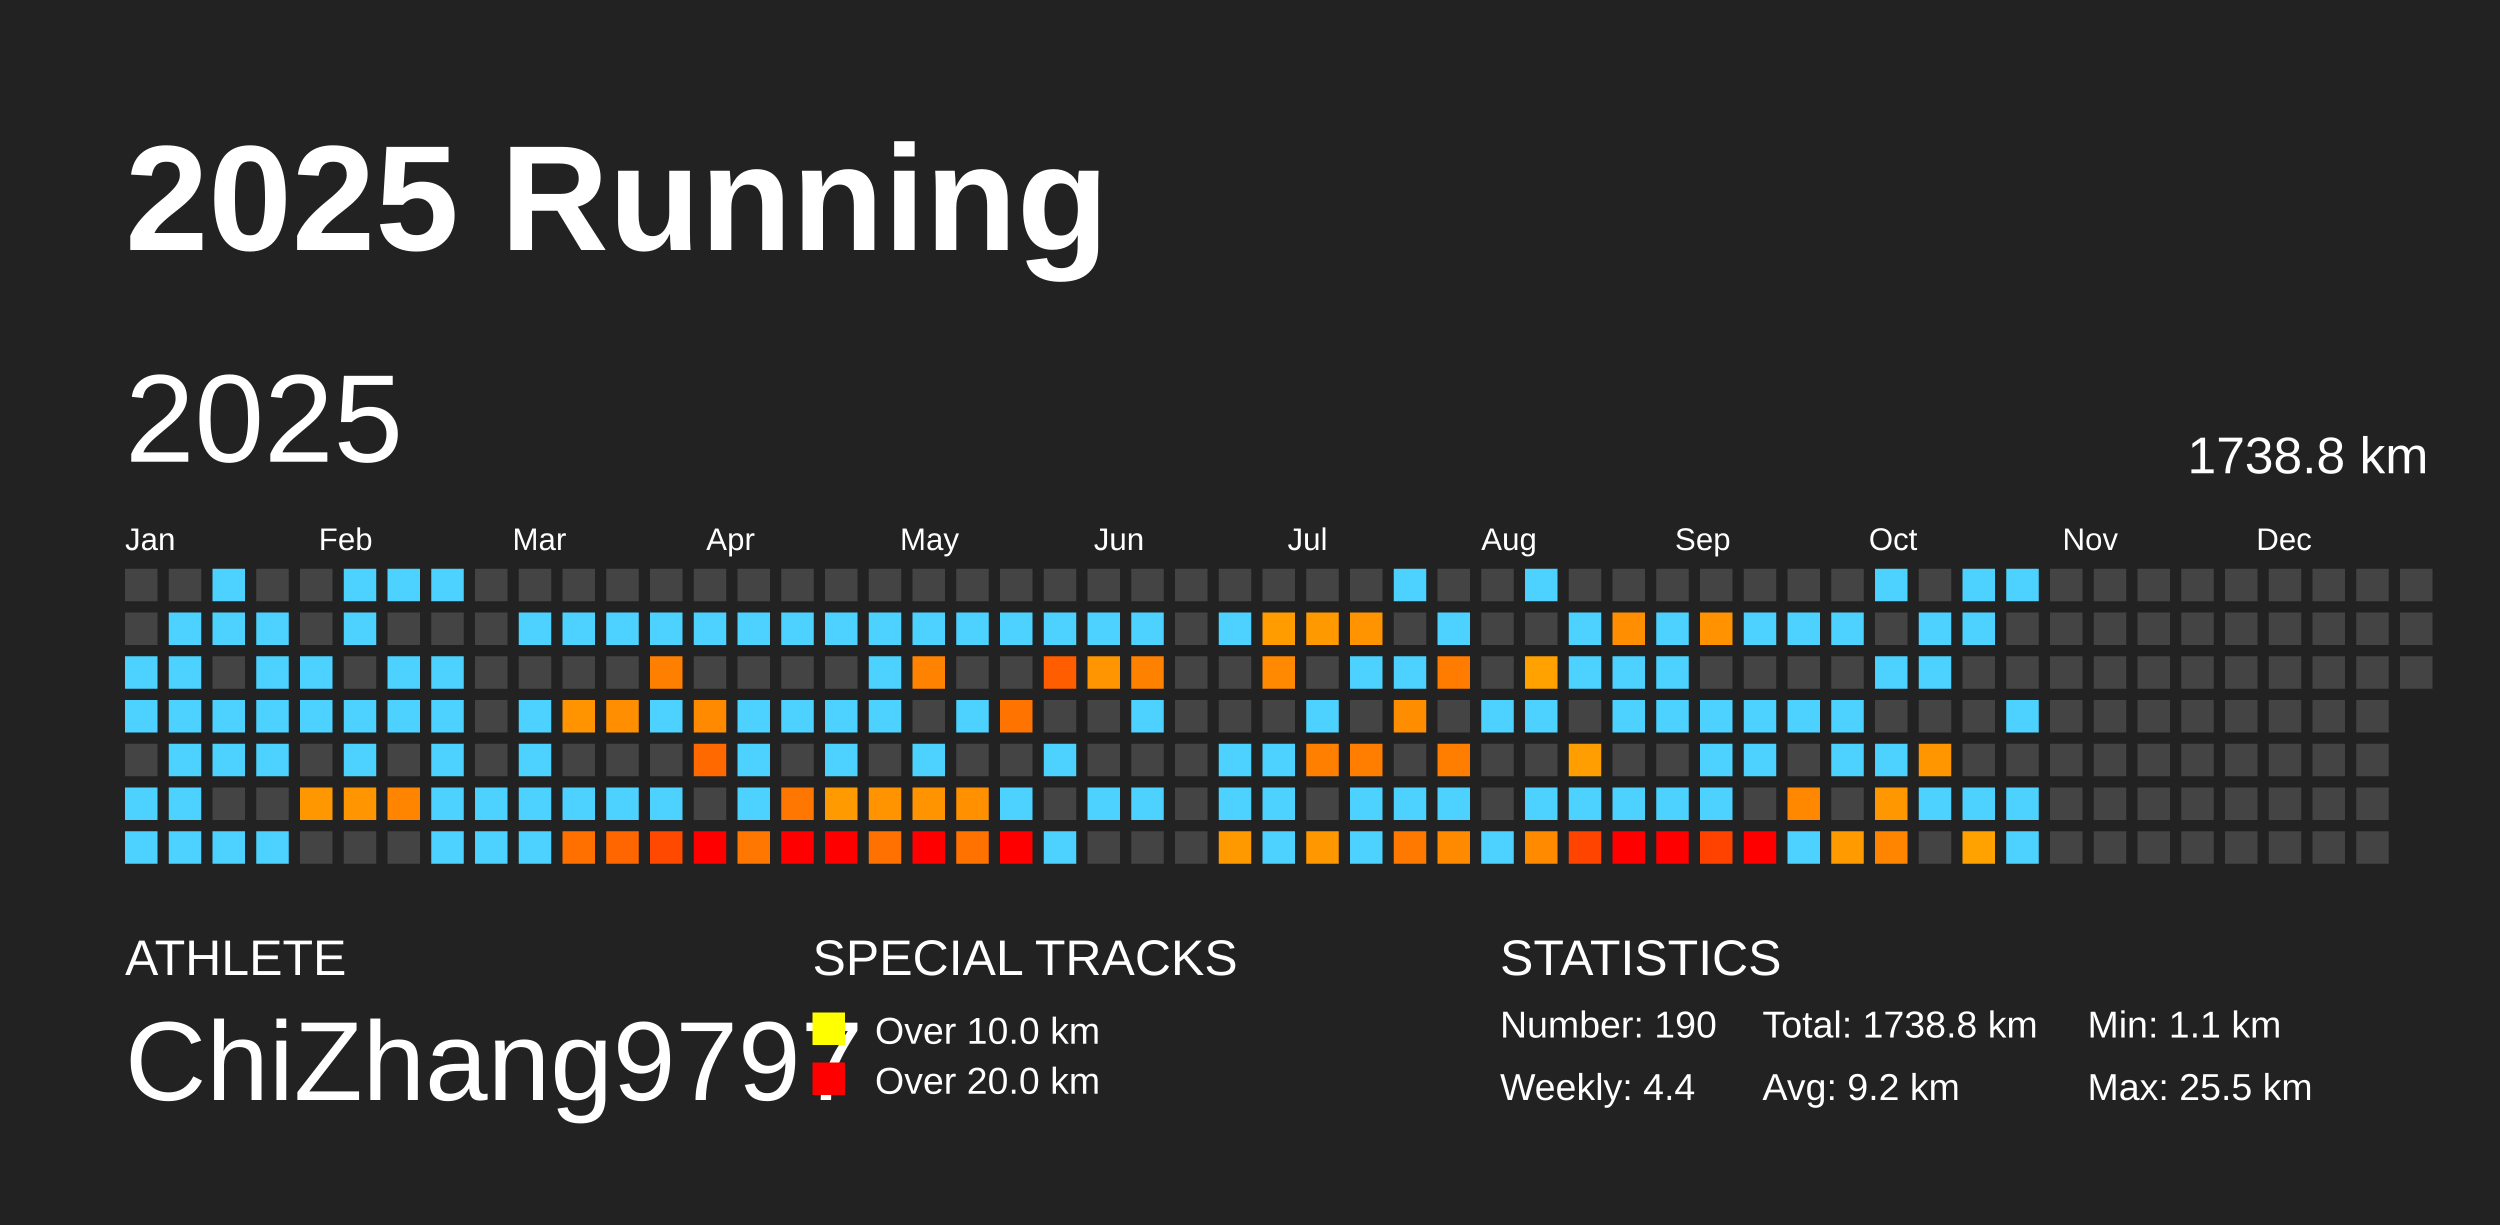
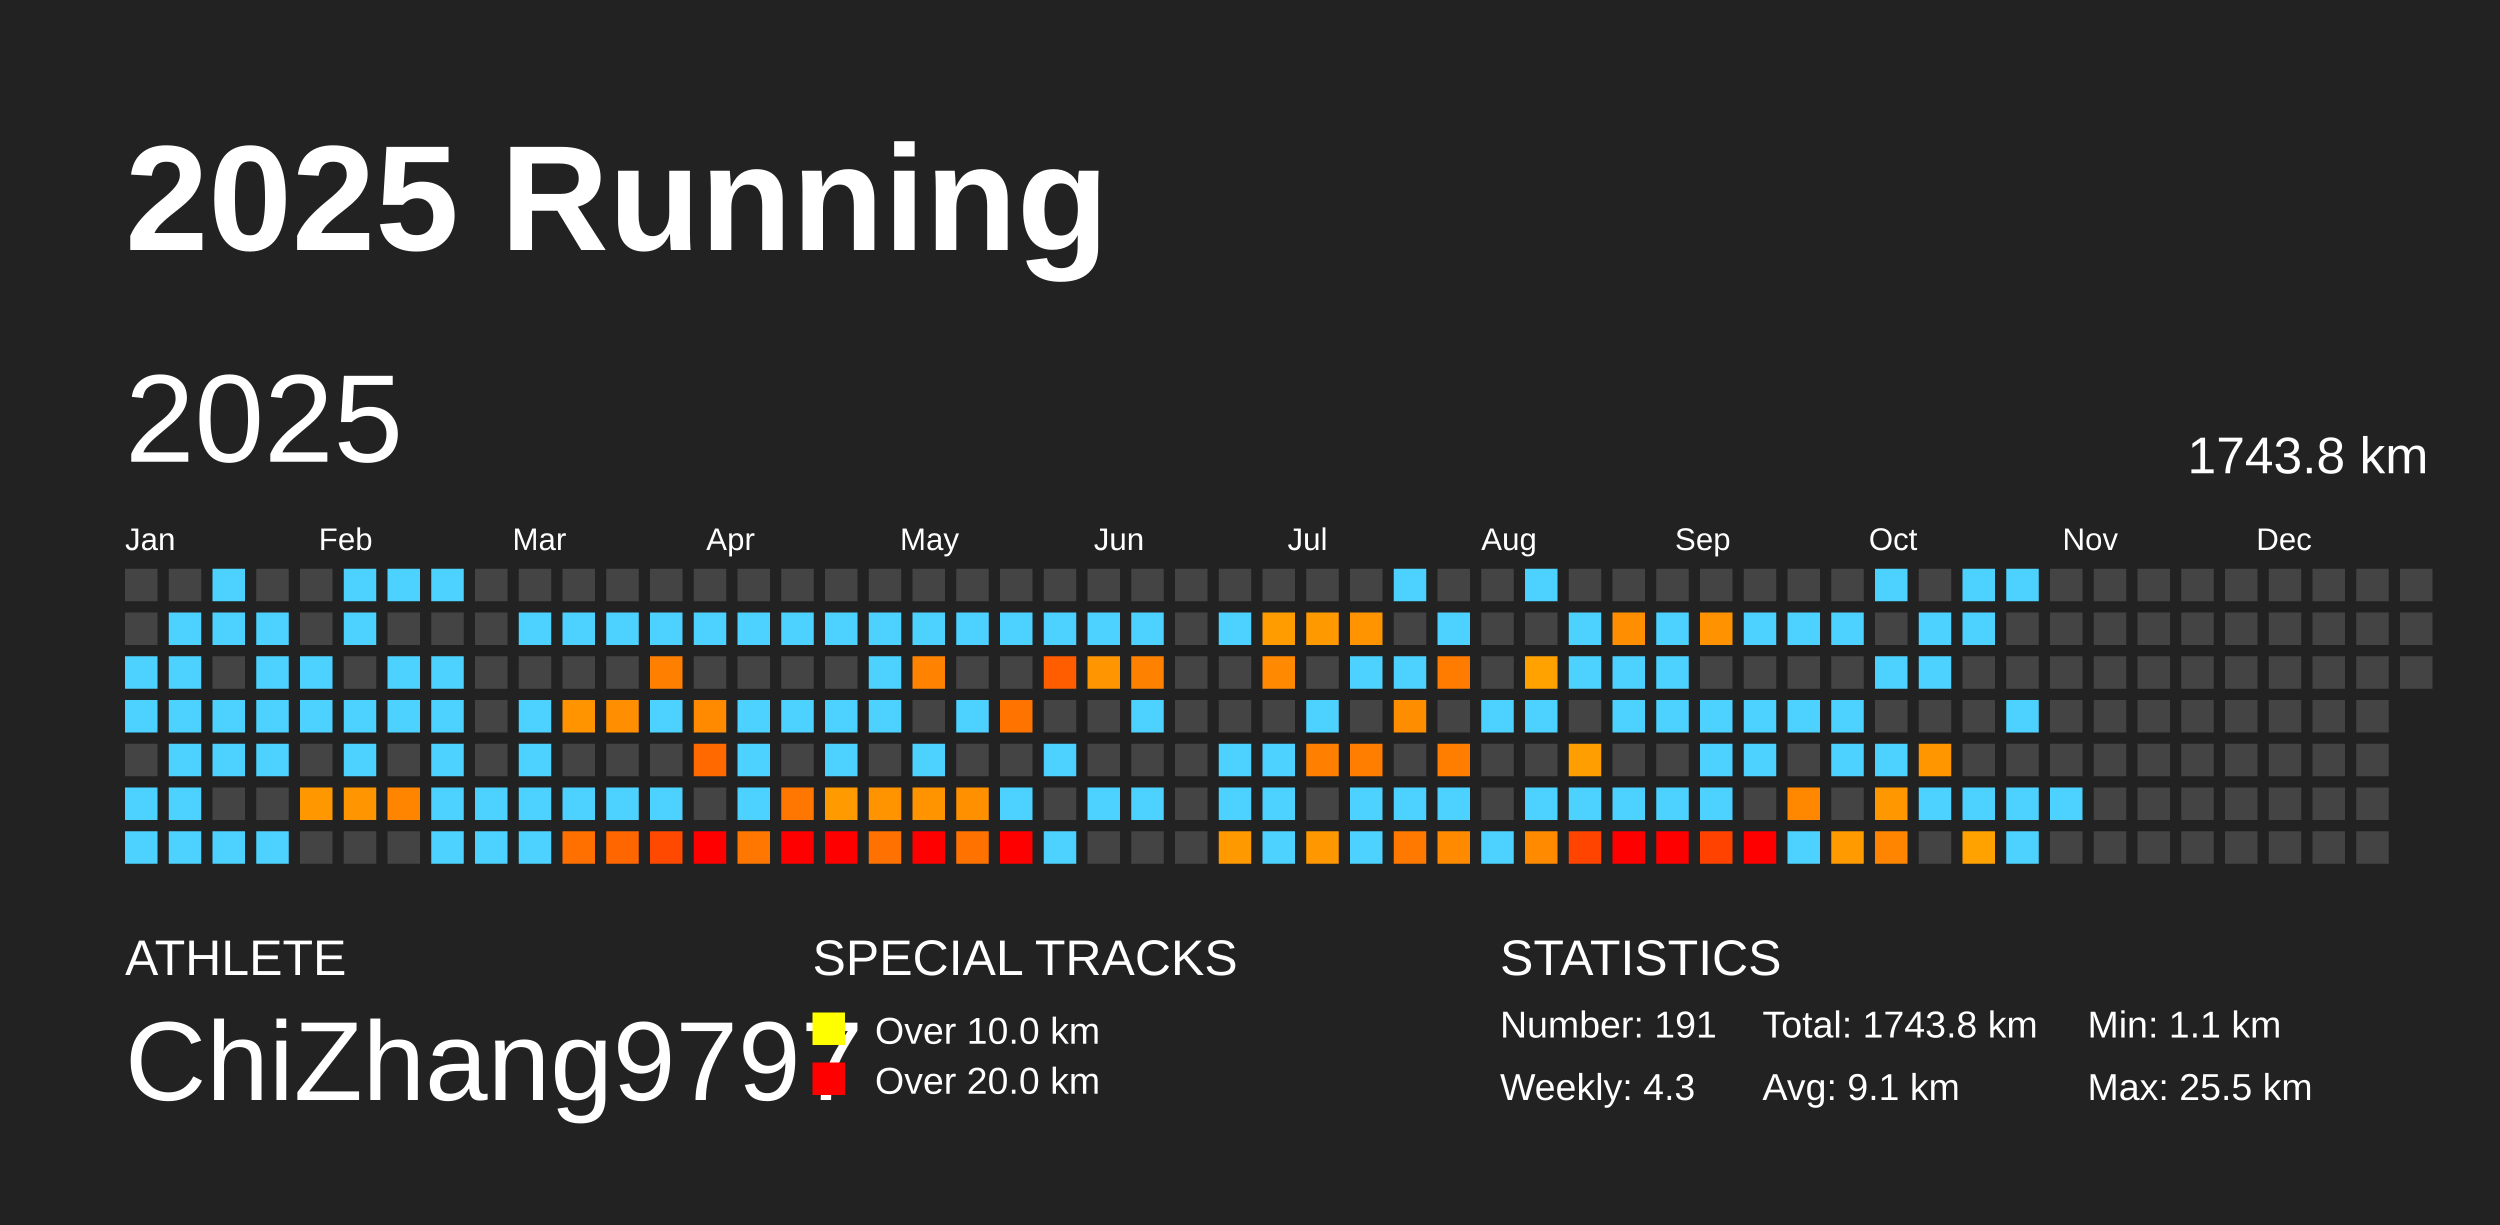
<svg xmlns="http://www.w3.org/2000/svg" baseProfile="full" height="98mm" version="1.1" viewBox="0,0,200,98" width="200mm">
  <defs />
  <rect fill="#222222" height="98" width="200" x="0" y="0" />
  <text fill="#FFFFFF" style="font-size:12px; font-family:Arial; font-weight:bold;" x="10" y="20">2025 Running</text>
  <text fill="#FFFFFF" style="font-size:4px; font-family:Arial" x="10" y="78">ATHLETE</text>
  <text fill="#FFFFFF" style="font-size:9px; font-family:Arial" x="10" y="88">ChiZhang9797</text>
  <text fill="#FFFFFF" style="font-size:4px; font-family:Arial" x="65" y="78">SPECIAL TRACKS</text>
  <rect fill="yellow" height="2.6" width="2.6" x="65" y="81" />
  <text fill="#FFFFFF" style="font-size:3px; font-family:Arial" x="70" y="83.5">Over 10.0 km</text>
  <rect fill="red" height="2.6" width="2.6" x="65" y="85" />
  <text fill="#FFFFFF" style="font-size:3px; font-family:Arial" x="70" y="87.5">Over 20.0 km</text>
  <text fill="#FFFFFF" style="font-size:4px; font-family:Arial" x="120" y="78">STATISTICS</text>
-   <text fill="#FFFFFF" style="font-size:3px; font-family:Arial" x="120" y="83">Number: 190</text>
-   <text fill="#FFFFFF" style="font-size:3px; font-family:Arial" x="120" y="88">Weekly: 4.4</text>
-   <text fill="#FFFFFF" style="font-size:3px; font-family:Arial" x="141" y="83">Total: 1738.8 km</text>
-   <text fill="#FFFFFF" style="font-size:3px; font-family:Arial" x="141" y="88">Avg: 9.2 km</text>
+   <text fill="#FFFFFF" style="font-size:3px; font-family:Arial" x="120" y="83">Number: 191</text>
+   <text fill="#FFFFFF" style="font-size:3px; font-family:Arial" x="120" y="88">Weekly: 4.3</text>
+   <text fill="#FFFFFF" style="font-size:3px; font-family:Arial" x="141" y="83">Total: 1743.8 km</text>
+   <text fill="#FFFFFF" style="font-size:3px; font-family:Arial" x="141" y="88">Avg: 9.1 km</text>
  <text fill="#FFFFFF" style="font-size:3px; font-family:Arial" x="167" y="83">Min: 1.1 km</text>
  <text fill="#FFFFFF" style="font-size:3px; font-family:Arial" x="167" y="88">Max: 25.5 km</text>
  <text dominant-baseline="hanging" fill="#FFFFFF" style="font-size:10.0px; font-family:Arial;" x="10" y="30">2025</text>
-   <text dominant-baseline="hanging" fill="#FFFFFF" style="font-size:4.125px; font-family:Arial;" x="175" y="35">1738.8 km</text>
+   <text dominant-baseline="hanging" fill="#FFFFFF" style="font-size:4.125px; font-family:Arial;" x="175" y="35">1743.8 km</text>
  <text fill="#FFFFFF" style="font-size:2.5px; font-family:Arial" x="10.0" y="44">Jan</text>
  <text fill="#FFFFFF" style="font-size:2.5px; font-family:Arial" x="25.5" y="44">Feb</text>
  <text fill="#FFFFFF" style="font-size:2.5px; font-family:Arial" x="41.0" y="44">Mar</text>
  <text fill="#FFFFFF" style="font-size:2.5px; font-family:Arial" x="56.5" y="44">Apr</text>
  <text fill="#FFFFFF" style="font-size:2.5px; font-family:Arial" x="72.0" y="44">May</text>
  <text fill="#FFFFFF" style="font-size:2.5px; font-family:Arial" x="87.5" y="44">Jun</text>
  <text fill="#FFFFFF" style="font-size:2.5px; font-family:Arial" x="103.0" y="44">Jul</text>
  <text fill="#FFFFFF" style="font-size:2.5px; font-family:Arial" x="118.5" y="44">Aug</text>
  <text fill="#FFFFFF" style="font-size:2.5px; font-family:Arial" x="134.0" y="44">Sep</text>
  <text fill="#FFFFFF" style="font-size:2.5px; font-family:Arial" x="149.5" y="44">Oct</text>
  <text fill="#FFFFFF" style="font-size:2.5px; font-family:Arial" x="165.0" y="44">Nov</text>
  <text fill="#FFFFFF" style="font-size:2.5px; font-family:Arial" x="180.5" y="44">Dec</text>
  <rect fill="#444444" height="2.6" width="2.6" x="10.0" y="45.5" />
  <rect fill="#444444" height="2.6" width="2.6" x="10.0" y="49.0" />
  <rect fill="#4dd2ff" height="2.6" width="2.6" x="10.0" y="52.5" />
  <rect fill="#4dd2ff" height="2.6" width="2.6" x="10.0" y="56.0" />
  <rect fill="#444444" height="2.6" width="2.6" x="10.0" y="59.5" />
  <rect fill="#4dd2ff" height="2.6" width="2.6" x="10.0" y="63.0" />
  <rect fill="#4dd2ff" height="2.6" width="2.6" x="10.0" y="66.5" />
  <rect fill="#444444" height="2.6" width="2.6" x="13.5" y="45.5" />
  <rect fill="#4dd2ff" height="2.6" width="2.6" x="13.5" y="49.0" />
  <rect fill="#4dd2ff" height="2.6" width="2.6" x="13.5" y="52.5" />
  <rect fill="#4dd2ff" height="2.6" width="2.6" x="13.5" y="56.0" />
  <rect fill="#4dd2ff" height="2.6" width="2.6" x="13.5" y="59.5" />
  <rect fill="#4dd2ff" height="2.6" width="2.6" x="13.5" y="63.0" />
  <rect fill="#4dd2ff" height="2.6" width="2.6" x="13.5" y="66.5" />
  <rect fill="#4dd2ff" height="2.6" width="2.6" x="17.0" y="45.5" />
  <rect fill="#4dd2ff" height="2.6" width="2.6" x="17.0" y="49.0" />
  <rect fill="#444444" height="2.6" width="2.6" x="17.0" y="52.5" />
  <rect fill="#4dd2ff" height="2.6" width="2.6" x="17.0" y="56.0" />
  <rect fill="#4dd2ff" height="2.6" width="2.6" x="17.0" y="59.5" />
  <rect fill="#444444" height="2.6" width="2.6" x="17.0" y="63.0" />
  <rect fill="#4dd2ff" height="2.6" width="2.6" x="17.0" y="66.5" />
  <rect fill="#444444" height="2.6" width="2.6" x="20.5" y="45.5" />
  <rect fill="#4dd2ff" height="2.6" width="2.6" x="20.5" y="49.0" />
  <rect fill="#4dd2ff" height="2.6" width="2.6" x="20.5" y="52.5" />
  <rect fill="#4dd2ff" height="2.6" width="2.6" x="20.5" y="56.0" />
  <rect fill="#4dd2ff" height="2.6" width="2.6" x="20.5" y="59.5" />
  <rect fill="#444444" height="2.6" width="2.6" x="20.5" y="63.0" />
  <rect fill="#4dd2ff" height="2.6" width="2.6" x="20.5" y="66.5" />
  <rect fill="#444444" height="2.6" width="2.6" x="24.0" y="45.5" />
  <rect fill="#444444" height="2.6" width="2.6" x="24.0" y="49.0" />
  <rect fill="#4dd2ff" height="2.6" width="2.6" x="24.0" y="52.5" />
  <rect fill="#4dd2ff" height="2.6" width="2.6" x="24.0" y="56.0" />
  <rect fill="#444444" height="2.6" width="2.6" x="24.0" y="59.5" />
  <rect fill="#ff9800" height="2.6" width="2.6" x="24.0" y="63.0" />
  <rect fill="#444444" height="2.6" width="2.6" x="24.0" y="66.5" />
  <rect fill="#4dd2ff" height="2.6" width="2.6" x="27.5" y="45.5" />
  <rect fill="#4dd2ff" height="2.6" width="2.6" x="27.5" y="49.0" />
  <rect fill="#444444" height="2.6" width="2.6" x="27.5" y="52.5" />
  <rect fill="#4dd2ff" height="2.6" width="2.6" x="27.5" y="56.0" />
  <rect fill="#4dd2ff" height="2.6" width="2.6" x="27.5" y="59.5" />
  <rect fill="#ff9500" height="2.6" width="2.6" x="27.5" y="63.0" />
  <rect fill="#444444" height="2.6" width="2.6" x="27.5" y="66.5" />
  <rect fill="#4dd2ff" height="2.6" width="2.6" x="31.0" y="45.5" />
  <rect fill="#444444" height="2.6" width="2.6" x="31.0" y="49.0" />
  <rect fill="#4dd2ff" height="2.6" width="2.6" x="31.0" y="52.5" />
  <rect fill="#4dd2ff" height="2.6" width="2.6" x="31.0" y="56.0" />
  <rect fill="#444444" height="2.6" width="2.6" x="31.0" y="59.5" />
  <rect fill="#ff8400" height="2.6" width="2.6" x="31.0" y="63.0" />
  <rect fill="#444444" height="2.6" width="2.6" x="31.0" y="66.5" />
  <rect fill="#4dd2ff" height="2.6" width="2.6" x="34.5" y="45.5" />
  <rect fill="#444444" height="2.6" width="2.6" x="34.5" y="49.0" />
  <rect fill="#4dd2ff" height="2.6" width="2.6" x="34.5" y="52.5" />
  <rect fill="#4dd2ff" height="2.6" width="2.6" x="34.5" y="56.0" />
  <rect fill="#4dd2ff" height="2.6" width="2.6" x="34.5" y="59.5" />
  <rect fill="#4dd2ff" height="2.6" width="2.6" x="34.5" y="63.0" />
  <rect fill="#4dd2ff" height="2.6" width="2.6" x="34.5" y="66.5" />
  <rect fill="#444444" height="2.6" width="2.6" x="38.0" y="45.5" />
  <rect fill="#444444" height="2.6" width="2.6" x="38.0" y="49.0" />
  <rect fill="#444444" height="2.6" width="2.6" x="38.0" y="52.5" />
  <rect fill="#444444" height="2.6" width="2.6" x="38.0" y="56.0" />
  <rect fill="#444444" height="2.6" width="2.6" x="38.0" y="59.5" />
  <rect fill="#4dd2ff" height="2.6" width="2.6" x="38.0" y="63.0" />
  <rect fill="#4dd2ff" height="2.6" width="2.6" x="38.0" y="66.5" />
  <rect fill="#444444" height="2.6" width="2.6" x="41.5" y="45.5" />
  <rect fill="#4dd2ff" height="2.6" width="2.6" x="41.5" y="49.0" />
  <rect fill="#444444" height="2.6" width="2.6" x="41.5" y="52.5" />
  <rect fill="#4dd2ff" height="2.6" width="2.6" x="41.5" y="56.0" />
  <rect fill="#4dd2ff" height="2.6" width="2.6" x="41.5" y="59.5" />
  <rect fill="#4dd2ff" height="2.6" width="2.6" x="41.5" y="63.0" />
  <rect fill="#4dd2ff" height="2.6" width="2.6" x="41.5" y="66.5" />
  <rect fill="#444444" height="2.6" width="2.6" x="45.0" y="45.5" />
  <rect fill="#4dd2ff" height="2.6" width="2.6" x="45.0" y="49.0" />
  <rect fill="#444444" height="2.6" width="2.6" x="45.0" y="52.5" />
  <rect fill="#ff9400" height="2.6" width="2.6" x="45.0" y="56.0" />
  <rect fill="#444444" height="2.6" width="2.6" x="45.0" y="59.5" />
  <rect fill="#4dd2ff" height="2.6" width="2.6" x="45.0" y="63.0" />
  <rect fill="#ff7000" height="2.6" width="2.6" x="45.0" y="66.5" />
  <rect fill="#444444" height="2.6" width="2.6" x="48.5" y="45.5" />
  <rect fill="#4dd2ff" height="2.6" width="2.6" x="48.5" y="49.0" />
  <rect fill="#444444" height="2.6" width="2.6" x="48.5" y="52.5" />
  <rect fill="#ff8f00" height="2.6" width="2.6" x="48.5" y="56.0" />
  <rect fill="#444444" height="2.6" width="2.6" x="48.5" y="59.5" />
  <rect fill="#4dd2ff" height="2.6" width="2.6" x="48.5" y="63.0" />
  <rect fill="#ff6600" height="2.6" width="2.6" x="48.5" y="66.5" />
  <rect fill="#444444" height="2.6" width="2.6" x="52.0" y="45.5" />
  <rect fill="#4dd2ff" height="2.6" width="2.6" x="52.0" y="49.0" />
  <rect fill="#ff8000" height="2.6" width="2.6" x="52.0" y="52.5" />
  <rect fill="#4dd2ff" height="2.6" width="2.6" x="52.0" y="56.0" />
  <rect fill="#444444" height="2.6" width="2.6" x="52.0" y="59.5" />
  <rect fill="#4dd2ff" height="2.6" width="2.6" x="52.0" y="63.0" />
  <rect fill="#ff4800" height="2.6" width="2.6" x="52.0" y="66.5" />
  <rect fill="#444444" height="2.6" width="2.6" x="55.5" y="45.5" />
  <rect fill="#4dd2ff" height="2.6" width="2.6" x="55.5" y="49.0" />
  <rect fill="#444444" height="2.6" width="2.6" x="55.5" y="52.5" />
  <rect fill="#ff8a00" height="2.6" width="2.6" x="55.5" y="56.0" />
  <rect fill="#ff6900" height="2.6" width="2.6" x="55.5" y="59.5" />
  <rect fill="#444444" height="2.6" width="2.6" x="55.5" y="63.0" />
  <rect fill="red" height="2.6" width="2.6" x="55.5" y="66.5" />
  <rect fill="#444444" height="2.6" width="2.6" x="59.0" y="45.5" />
  <rect fill="#4dd2ff" height="2.6" width="2.6" x="59.0" y="49.0" />
  <rect fill="#444444" height="2.6" width="2.6" x="59.0" y="52.5" />
  <rect fill="#4dd2ff" height="2.6" width="2.6" x="59.0" y="56.0" />
  <rect fill="#4dd2ff" height="2.6" width="2.6" x="59.0" y="59.5" />
  <rect fill="#4dd2ff" height="2.6" width="2.6" x="59.0" y="63.0" />
  <rect fill="#ff7700" height="2.6" width="2.6" x="59.0" y="66.5" />
  <rect fill="#444444" height="2.6" width="2.6" x="62.5" y="45.5" />
  <rect fill="#4dd2ff" height="2.6" width="2.6" x="62.5" y="49.0" />
  <rect fill="#444444" height="2.6" width="2.6" x="62.5" y="52.5" />
  <rect fill="#4dd2ff" height="2.6" width="2.6" x="62.5" y="56.0" />
  <rect fill="#444444" height="2.6" width="2.6" x="62.5" y="59.5" />
  <rect fill="#ff7700" height="2.6" width="2.6" x="62.5" y="63.0" />
  <rect fill="red" height="2.6" width="2.6" x="62.5" y="66.5" />
  <rect fill="#444444" height="2.6" width="2.6" x="66.0" y="45.5" />
  <rect fill="#4dd2ff" height="2.6" width="2.6" x="66.0" y="49.0" />
  <rect fill="#444444" height="2.6" width="2.6" x="66.0" y="52.5" />
  <rect fill="#4dd2ff" height="2.6" width="2.6" x="66.0" y="56.0" />
  <rect fill="#4dd2ff" height="2.6" width="2.6" x="66.0" y="59.5" />
  <rect fill="#ff9a00" height="2.6" width="2.6" x="66.0" y="63.0" />
  <rect fill="red" height="2.6" width="2.6" x="66.0" y="66.5" />
  <rect fill="#444444" height="2.6" width="2.6" x="69.5" y="45.5" />
  <rect fill="#4dd2ff" height="2.6" width="2.6" x="69.5" y="49.0" />
  <rect fill="#4dd2ff" height="2.6" width="2.6" x="69.5" y="52.5" />
  <rect fill="#4dd2ff" height="2.6" width="2.6" x="69.5" y="56.0" />
  <rect fill="#444444" height="2.6" width="2.6" x="69.5" y="59.5" />
  <rect fill="#ff9400" height="2.6" width="2.6" x="69.5" y="63.0" />
  <rect fill="#ff7100" height="2.6" width="2.6" x="69.5" y="66.5" />
  <rect fill="#444444" height="2.6" width="2.6" x="73.0" y="45.5" />
  <rect fill="#4dd2ff" height="2.6" width="2.6" x="73.0" y="49.0" />
  <rect fill="#ff8300" height="2.6" width="2.6" x="73.0" y="52.5" />
  <rect fill="#444444" height="2.6" width="2.6" x="73.0" y="56.0" />
  <rect fill="#4dd2ff" height="2.6" width="2.6" x="73.0" y="59.5" />
  <rect fill="#ff9300" height="2.6" width="2.6" x="73.0" y="63.0" />
  <rect fill="red" height="2.6" width="2.6" x="73.0" y="66.5" />
  <rect fill="#444444" height="2.6" width="2.6" x="76.5" y="45.5" />
  <rect fill="#4dd2ff" height="2.6" width="2.6" x="76.5" y="49.0" />
  <rect fill="#444444" height="2.6" width="2.6" x="76.5" y="52.5" />
  <rect fill="#4dd2ff" height="2.6" width="2.6" x="76.5" y="56.0" />
  <rect fill="#444444" height="2.6" width="2.6" x="76.5" y="59.5" />
  <rect fill="#ff9000" height="2.6" width="2.6" x="76.5" y="63.0" />
  <rect fill="#ff7200" height="2.6" width="2.6" x="76.5" y="66.5" />
  <rect fill="#444444" height="2.6" width="2.6" x="80.0" y="45.5" />
  <rect fill="#4dd2ff" height="2.6" width="2.6" x="80.0" y="49.0" />
  <rect fill="#444444" height="2.6" width="2.6" x="80.0" y="52.5" />
  <rect fill="#ff7300" height="2.6" width="2.6" x="80.0" y="56.0" />
  <rect fill="#444444" height="2.6" width="2.6" x="80.0" y="59.5" />
  <rect fill="#4dd2ff" height="2.6" width="2.6" x="80.0" y="63.0" />
  <rect fill="red" height="2.6" width="2.6" x="80.0" y="66.5" />
  <rect fill="#444444" height="2.6" width="2.6" x="83.5" y="45.5" />
  <rect fill="#4dd2ff" height="2.6" width="2.6" x="83.5" y="49.0" />
  <rect fill="#ff5d00" height="2.6" width="2.6" x="83.5" y="52.5" />
  <rect fill="#444444" height="2.6" width="2.6" x="83.5" y="56.0" />
  <rect fill="#4dd2ff" height="2.6" width="2.6" x="83.5" y="59.5" />
  <rect fill="#444444" height="2.6" width="2.6" x="83.5" y="63.0" />
  <rect fill="#4dd2ff" height="2.6" width="2.6" x="83.5" y="66.5" />
  <rect fill="#444444" height="2.6" width="2.6" x="87.0" y="45.5" />
  <rect fill="#4dd2ff" height="2.6" width="2.6" x="87.0" y="49.0" />
  <rect fill="#ff9500" height="2.6" width="2.6" x="87.0" y="52.5" />
  <rect fill="#444444" height="2.6" width="2.6" x="87.0" y="56.0" />
  <rect fill="#444444" height="2.6" width="2.6" x="87.0" y="59.5" />
  <rect fill="#4dd2ff" height="2.6" width="2.6" x="87.0" y="63.0" />
  <rect fill="#444444" height="2.6" width="2.6" x="87.0" y="66.5" />
  <rect fill="#444444" height="2.6" width="2.6" x="90.5" y="45.5" />
  <rect fill="#4dd2ff" height="2.6" width="2.6" x="90.5" y="49.0" />
  <rect fill="#ff8100" height="2.6" width="2.6" x="90.5" y="52.5" />
  <rect fill="#4dd2ff" height="2.6" width="2.6" x="90.5" y="56.0" />
  <rect fill="#444444" height="2.6" width="2.6" x="90.5" y="59.5" />
  <rect fill="#4dd2ff" height="2.6" width="2.6" x="90.5" y="63.0" />
  <rect fill="#444444" height="2.6" width="2.6" x="90.5" y="66.5" />
  <rect fill="#444444" height="2.6" width="2.6" x="94.0" y="45.5" />
  <rect fill="#444444" height="2.6" width="2.6" x="94.0" y="49.0" />
  <rect fill="#444444" height="2.6" width="2.6" x="94.0" y="52.5" />
  <rect fill="#444444" height="2.6" width="2.6" x="94.0" y="56.0" />
  <rect fill="#444444" height="2.6" width="2.6" x="94.0" y="59.5" />
  <rect fill="#444444" height="2.6" width="2.6" x="94.0" y="63.0" />
  <rect fill="#444444" height="2.6" width="2.6" x="94.0" y="66.5" />
  <rect fill="#444444" height="2.6" width="2.6" x="97.5" y="45.5" />
  <rect fill="#4dd2ff" height="2.6" width="2.6" x="97.5" y="49.0" />
  <rect fill="#444444" height="2.6" width="2.6" x="97.5" y="52.5" />
  <rect fill="#444444" height="2.6" width="2.6" x="97.5" y="56.0" />
  <rect fill="#4dd2ff" height="2.6" width="2.6" x="97.5" y="59.5" />
  <rect fill="#4dd2ff" height="2.6" width="2.6" x="97.5" y="63.0" />
  <rect fill="#ff9900" height="2.6" width="2.6" x="97.5" y="66.5" />
  <rect fill="#444444" height="2.6" width="2.6" x="101.0" y="45.5" />
  <rect fill="#ff9c00" height="2.6" width="2.6" x="101.0" y="49.0" />
  <rect fill="#ff8900" height="2.6" width="2.6" x="101.0" y="52.5" />
  <rect fill="#444444" height="2.6" width="2.6" x="101.0" y="56.0" />
  <rect fill="#4dd2ff" height="2.6" width="2.6" x="101.0" y="59.5" />
  <rect fill="#4dd2ff" height="2.6" width="2.6" x="101.0" y="63.0" />
  <rect fill="#4dd2ff" height="2.6" width="2.6" x="101.0" y="66.5" />
  <rect fill="#444444" height="2.6" width="2.6" x="104.5" y="45.5" />
  <rect fill="#ff9900" height="2.6" width="2.6" x="104.5" y="49.0" />
  <rect fill="#444444" height="2.6" width="2.6" x="104.5" y="52.5" />
  <rect fill="#4dd2ff" height="2.6" width="2.6" x="104.5" y="56.0" />
  <rect fill="#ff8000" height="2.6" width="2.6" x="104.5" y="59.5" />
  <rect fill="#444444" height="2.6" width="2.6" x="104.5" y="63.0" />
  <rect fill="#ff9800" height="2.6" width="2.6" x="104.5" y="66.5" />
  <rect fill="#444444" height="2.6" width="2.6" x="108.0" y="45.5" />
  <rect fill="#ff9400" height="2.6" width="2.6" x="108.0" y="49.0" />
  <rect fill="#4dd2ff" height="2.6" width="2.6" x="108.0" y="52.5" />
  <rect fill="#444444" height="2.6" width="2.6" x="108.0" y="56.0" />
  <rect fill="#ff7e00" height="2.6" width="2.6" x="108.0" y="59.5" />
  <rect fill="#4dd2ff" height="2.6" width="2.6" x="108.0" y="63.0" />
  <rect fill="#4dd2ff" height="2.6" width="2.6" x="108.0" y="66.5" />
  <rect fill="#4dd2ff" height="2.6" width="2.6" x="111.5" y="45.5" />
  <rect fill="#444444" height="2.6" width="2.6" x="111.5" y="49.0" />
  <rect fill="#4dd2ff" height="2.6" width="2.6" x="111.5" y="52.5" />
  <rect fill="#ff8d00" height="2.6" width="2.6" x="111.5" y="56.0" />
  <rect fill="#444444" height="2.6" width="2.6" x="111.5" y="59.5" />
  <rect fill="#4dd2ff" height="2.6" width="2.6" x="111.5" y="63.0" />
  <rect fill="#ff7900" height="2.6" width="2.6" x="111.5" y="66.5" />
  <rect fill="#444444" height="2.6" width="2.6" x="115.0" y="45.5" />
  <rect fill="#4dd2ff" height="2.6" width="2.6" x="115.0" y="49.0" />
  <rect fill="#ff7c00" height="2.6" width="2.6" x="115.0" y="52.5" />
  <rect fill="#444444" height="2.6" width="2.6" x="115.0" y="56.0" />
  <rect fill="#ff7e00" height="2.6" width="2.6" x="115.0" y="59.5" />
  <rect fill="#4dd2ff" height="2.6" width="2.6" x="115.0" y="63.0" />
  <rect fill="#ff8a00" height="2.6" width="2.6" x="115.0" y="66.5" />
  <rect fill="#444444" height="2.6" width="2.6" x="118.5" y="45.5" />
  <rect fill="#444444" height="2.6" width="2.6" x="118.5" y="49.0" />
  <rect fill="#444444" height="2.6" width="2.6" x="118.5" y="52.5" />
  <rect fill="#4dd2ff" height="2.6" width="2.6" x="118.5" y="56.0" />
  <rect fill="#444444" height="2.6" width="2.6" x="118.5" y="59.5" />
  <rect fill="#444444" height="2.6" width="2.6" x="118.5" y="63.0" />
  <rect fill="#4dd2ff" height="2.6" width="2.6" x="118.5" y="66.5" />
  <rect fill="#4dd2ff" height="2.6" width="2.6" x="122.0" y="45.5" />
  <rect fill="#444444" height="2.6" width="2.6" x="122.0" y="49.0" />
  <rect fill="#ffa200" height="2.6" width="2.6" x="122.0" y="52.5" />
  <rect fill="#4dd2ff" height="2.6" width="2.6" x="122.0" y="56.0" />
  <rect fill="#444444" height="2.6" width="2.6" x="122.0" y="59.5" />
  <rect fill="#4dd2ff" height="2.6" width="2.6" x="122.0" y="63.0" />
  <rect fill="#ff8a00" height="2.6" width="2.6" x="122.0" y="66.5" />
  <rect fill="#444444" height="2.6" width="2.6" x="125.5" y="45.5" />
  <rect fill="#4dd2ff" height="2.6" width="2.6" x="125.5" y="49.0" />
  <rect fill="#4dd2ff" height="2.6" width="2.6" x="125.5" y="52.5" />
  <rect fill="#444444" height="2.6" width="2.6" x="125.5" y="56.0" />
  <rect fill="#ff9e00" height="2.6" width="2.6" x="125.5" y="59.5" />
  <rect fill="#4dd2ff" height="2.6" width="2.6" x="125.5" y="63.0" />
  <rect fill="#ff4400" height="2.6" width="2.6" x="125.5" y="66.5" />
  <rect fill="#444444" height="2.6" width="2.6" x="129.0" y="45.5" />
  <rect fill="#ff8f00" height="2.6" width="2.6" x="129.0" y="49.0" />
  <rect fill="#4dd2ff" height="2.6" width="2.6" x="129.0" y="52.5" />
  <rect fill="#4dd2ff" height="2.6" width="2.6" x="129.0" y="56.0" />
  <rect fill="#444444" height="2.6" width="2.6" x="129.0" y="59.5" />
  <rect fill="#4dd2ff" height="2.6" width="2.6" x="129.0" y="63.0" />
  <rect fill="red" height="2.6" width="2.6" x="129.0" y="66.5" />
  <rect fill="#444444" height="2.6" width="2.6" x="132.5" y="45.5" />
  <rect fill="#4dd2ff" height="2.6" width="2.6" x="132.5" y="49.0" />
  <rect fill="#4dd2ff" height="2.6" width="2.6" x="132.5" y="52.5" />
  <rect fill="#4dd2ff" height="2.6" width="2.6" x="132.5" y="56.0" />
  <rect fill="#444444" height="2.6" width="2.6" x="132.5" y="59.5" />
  <rect fill="#4dd2ff" height="2.6" width="2.6" x="132.5" y="63.0" />
  <rect fill="red" height="2.6" width="2.6" x="132.5" y="66.5" />
  <rect fill="#444444" height="2.6" width="2.6" x="136.0" y="45.5" />
  <rect fill="#ff9200" height="2.6" width="2.6" x="136.0" y="49.0" />
  <rect fill="#444444" height="2.6" width="2.6" x="136.0" y="52.5" />
  <rect fill="#4dd2ff" height="2.6" width="2.6" x="136.0" y="56.0" />
  <rect fill="#4dd2ff" height="2.6" width="2.6" x="136.0" y="59.5" />
  <rect fill="#4dd2ff" height="2.6" width="2.6" x="136.0" y="63.0" />
  <rect fill="#ff4200" height="2.6" width="2.6" x="136.0" y="66.5" />
  <rect fill="#444444" height="2.6" width="2.6" x="139.5" y="45.5" />
  <rect fill="#4dd2ff" height="2.6" width="2.6" x="139.5" y="49.0" />
  <rect fill="#444444" height="2.6" width="2.6" x="139.5" y="52.5" />
  <rect fill="#4dd2ff" height="2.6" width="2.6" x="139.5" y="56.0" />
  <rect fill="#4dd2ff" height="2.6" width="2.6" x="139.5" y="59.5" />
  <rect fill="#444444" height="2.6" width="2.6" x="139.5" y="63.0" />
  <rect fill="red" height="2.6" width="2.6" x="139.5" y="66.5" />
  <rect fill="#444444" height="2.6" width="2.6" x="143.0" y="45.5" />
  <rect fill="#4dd2ff" height="2.6" width="2.6" x="143.0" y="49.0" />
  <rect fill="#444444" height="2.6" width="2.6" x="143.0" y="52.5" />
  <rect fill="#4dd2ff" height="2.6" width="2.6" x="143.0" y="56.0" />
  <rect fill="#444444" height="2.6" width="2.6" x="143.0" y="59.5" />
  <rect fill="#ff8800" height="2.6" width="2.6" x="143.0" y="63.0" />
  <rect fill="#4dd2ff" height="2.6" width="2.6" x="143.0" y="66.5" />
  <rect fill="#444444" height="2.6" width="2.6" x="146.5" y="45.5" />
  <rect fill="#4dd2ff" height="2.6" width="2.6" x="146.5" y="49.0" />
  <rect fill="#444444" height="2.6" width="2.6" x="146.5" y="52.5" />
  <rect fill="#4dd2ff" height="2.6" width="2.6" x="146.5" y="56.0" />
  <rect fill="#4dd2ff" height="2.6" width="2.6" x="146.5" y="59.5" />
  <rect fill="#444444" height="2.6" width="2.6" x="146.5" y="63.0" />
  <rect fill="#ff9a00" height="2.6" width="2.6" x="146.5" y="66.5" />
  <rect fill="#4dd2ff" height="2.6" width="2.6" x="150.0" y="45.5" />
  <rect fill="#444444" height="2.6" width="2.6" x="150.0" y="49.0" />
  <rect fill="#4dd2ff" height="2.6" width="2.6" x="150.0" y="52.5" />
  <rect fill="#444444" height="2.6" width="2.6" x="150.0" y="56.0" />
  <rect fill="#4dd2ff" height="2.6" width="2.6" x="150.0" y="59.5" />
  <rect fill="#ff9700" height="2.6" width="2.6" x="150.0" y="63.0" />
  <rect fill="#ff8500" height="2.6" width="2.6" x="150.0" y="66.5" />
  <rect fill="#444444" height="2.6" width="2.6" x="153.5" y="45.5" />
  <rect fill="#4dd2ff" height="2.6" width="2.6" x="153.5" y="49.0" />
  <rect fill="#4dd2ff" height="2.6" width="2.6" x="153.5" y="52.5" />
  <rect fill="#444444" height="2.6" width="2.6" x="153.5" y="56.0" />
  <rect fill="#ff9600" height="2.6" width="2.6" x="153.5" y="59.5" />
  <rect fill="#4dd2ff" height="2.6" width="2.6" x="153.5" y="63.0" />
  <rect fill="#444444" height="2.6" width="2.6" x="153.5" y="66.5" />
  <rect fill="#4dd2ff" height="2.6" width="2.6" x="157.0" y="45.5" />
  <rect fill="#4dd2ff" height="2.6" width="2.6" x="157.0" y="49.0" />
  <rect fill="#444444" height="2.6" width="2.6" x="157.0" y="52.5" />
  <rect fill="#444444" height="2.6" width="2.6" x="157.0" y="56.0" />
  <rect fill="#444444" height="2.6" width="2.6" x="157.0" y="59.5" />
  <rect fill="#4dd2ff" height="2.6" width="2.6" x="157.0" y="63.0" />
  <rect fill="#ffa200" height="2.6" width="2.6" x="157.0" y="66.5" />
  <rect fill="#4dd2ff" height="2.6" width="2.6" x="160.5" y="45.5" />
  <rect fill="#444444" height="2.6" width="2.6" x="160.5" y="49.0" />
  <rect fill="#444444" height="2.6" width="2.6" x="160.5" y="52.5" />
  <rect fill="#4dd2ff" height="2.6" width="2.6" x="160.5" y="56.0" />
  <rect fill="#444444" height="2.6" width="2.6" x="160.5" y="59.5" />
  <rect fill="#4dd2ff" height="2.6" width="2.6" x="160.5" y="63.0" />
  <rect fill="#4dd2ff" height="2.6" width="2.6" x="160.5" y="66.5" />
  <rect fill="#444444" height="2.6" width="2.6" x="164.0" y="45.5" />
  <rect fill="#444444" height="2.6" width="2.6" x="164.0" y="49.0" />
  <rect fill="#444444" height="2.6" width="2.6" x="164.0" y="52.5" />
  <rect fill="#444444" height="2.6" width="2.6" x="164.0" y="56.0" />
  <rect fill="#444444" height="2.6" width="2.6" x="164.0" y="59.5" />
-   <rect fill="#444444" height="2.6" width="2.6" x="164.0" y="63.0" />
+   <rect fill="#4dd2ff" height="2.6" width="2.6" x="164.0" y="63.0" />
  <rect fill="#444444" height="2.6" width="2.6" x="164.0" y="66.5" />
  <rect fill="#444444" height="2.6" width="2.6" x="167.5" y="45.5" />
  <rect fill="#444444" height="2.6" width="2.6" x="167.5" y="49.0" />
  <rect fill="#444444" height="2.6" width="2.6" x="167.5" y="52.5" />
  <rect fill="#444444" height="2.6" width="2.6" x="167.5" y="56.0" />
  <rect fill="#444444" height="2.6" width="2.6" x="167.5" y="59.5" />
  <rect fill="#444444" height="2.6" width="2.6" x="167.5" y="63.0" />
  <rect fill="#444444" height="2.6" width="2.6" x="167.5" y="66.5" />
  <rect fill="#444444" height="2.6" width="2.6" x="171.0" y="45.5" />
  <rect fill="#444444" height="2.6" width="2.6" x="171.0" y="49.0" />
  <rect fill="#444444" height="2.6" width="2.6" x="171.0" y="52.5" />
  <rect fill="#444444" height="2.6" width="2.6" x="171.0" y="56.0" />
  <rect fill="#444444" height="2.6" width="2.6" x="171.0" y="59.5" />
  <rect fill="#444444" height="2.6" width="2.6" x="171.0" y="63.0" />
  <rect fill="#444444" height="2.6" width="2.6" x="171.0" y="66.5" />
  <rect fill="#444444" height="2.6" width="2.6" x="174.5" y="45.5" />
  <rect fill="#444444" height="2.6" width="2.6" x="174.5" y="49.0" />
  <rect fill="#444444" height="2.6" width="2.6" x="174.5" y="52.5" />
  <rect fill="#444444" height="2.6" width="2.6" x="174.5" y="56.0" />
  <rect fill="#444444" height="2.6" width="2.6" x="174.5" y="59.5" />
  <rect fill="#444444" height="2.6" width="2.6" x="174.5" y="63.0" />
  <rect fill="#444444" height="2.6" width="2.6" x="174.5" y="66.5" />
  <rect fill="#444444" height="2.6" width="2.6" x="178.0" y="45.5" />
  <rect fill="#444444" height="2.6" width="2.6" x="178.0" y="49.0" />
  <rect fill="#444444" height="2.6" width="2.6" x="178.0" y="52.5" />
  <rect fill="#444444" height="2.6" width="2.6" x="178.0" y="56.0" />
  <rect fill="#444444" height="2.6" width="2.6" x="178.0" y="59.5" />
  <rect fill="#444444" height="2.6" width="2.6" x="178.0" y="63.0" />
  <rect fill="#444444" height="2.6" width="2.6" x="178.0" y="66.5" />
  <rect fill="#444444" height="2.6" width="2.6" x="181.5" y="45.5" />
  <rect fill="#444444" height="2.6" width="2.6" x="181.5" y="49.0" />
  <rect fill="#444444" height="2.6" width="2.6" x="181.5" y="52.5" />
  <rect fill="#444444" height="2.6" width="2.6" x="181.5" y="56.0" />
  <rect fill="#444444" height="2.6" width="2.6" x="181.5" y="59.5" />
  <rect fill="#444444" height="2.6" width="2.6" x="181.5" y="63.0" />
  <rect fill="#444444" height="2.6" width="2.6" x="181.5" y="66.5" />
  <rect fill="#444444" height="2.6" width="2.6" x="185.0" y="45.5" />
  <rect fill="#444444" height="2.6" width="2.6" x="185.0" y="49.0" />
  <rect fill="#444444" height="2.6" width="2.6" x="185.0" y="52.5" />
  <rect fill="#444444" height="2.6" width="2.6" x="185.0" y="56.0" />
  <rect fill="#444444" height="2.6" width="2.6" x="185.0" y="59.5" />
  <rect fill="#444444" height="2.6" width="2.6" x="185.0" y="63.0" />
  <rect fill="#444444" height="2.6" width="2.6" x="185.0" y="66.5" />
  <rect fill="#444444" height="2.6" width="2.6" x="188.5" y="45.5" />
  <rect fill="#444444" height="2.6" width="2.6" x="188.5" y="49.0" />
  <rect fill="#444444" height="2.6" width="2.6" x="188.5" y="52.5" />
  <rect fill="#444444" height="2.6" width="2.6" x="188.5" y="56.0" />
  <rect fill="#444444" height="2.6" width="2.6" x="188.5" y="59.5" />
  <rect fill="#444444" height="2.6" width="2.6" x="188.5" y="63.0" />
  <rect fill="#444444" height="2.6" width="2.6" x="188.5" y="66.5" />
  <rect fill="#444444" height="2.6" width="2.6" x="192.0" y="45.5" />
  <rect fill="#444444" height="2.6" width="2.6" x="192.0" y="49.0" />
  <rect fill="#444444" height="2.6" width="2.6" x="192.0" y="52.5" />
</svg>
